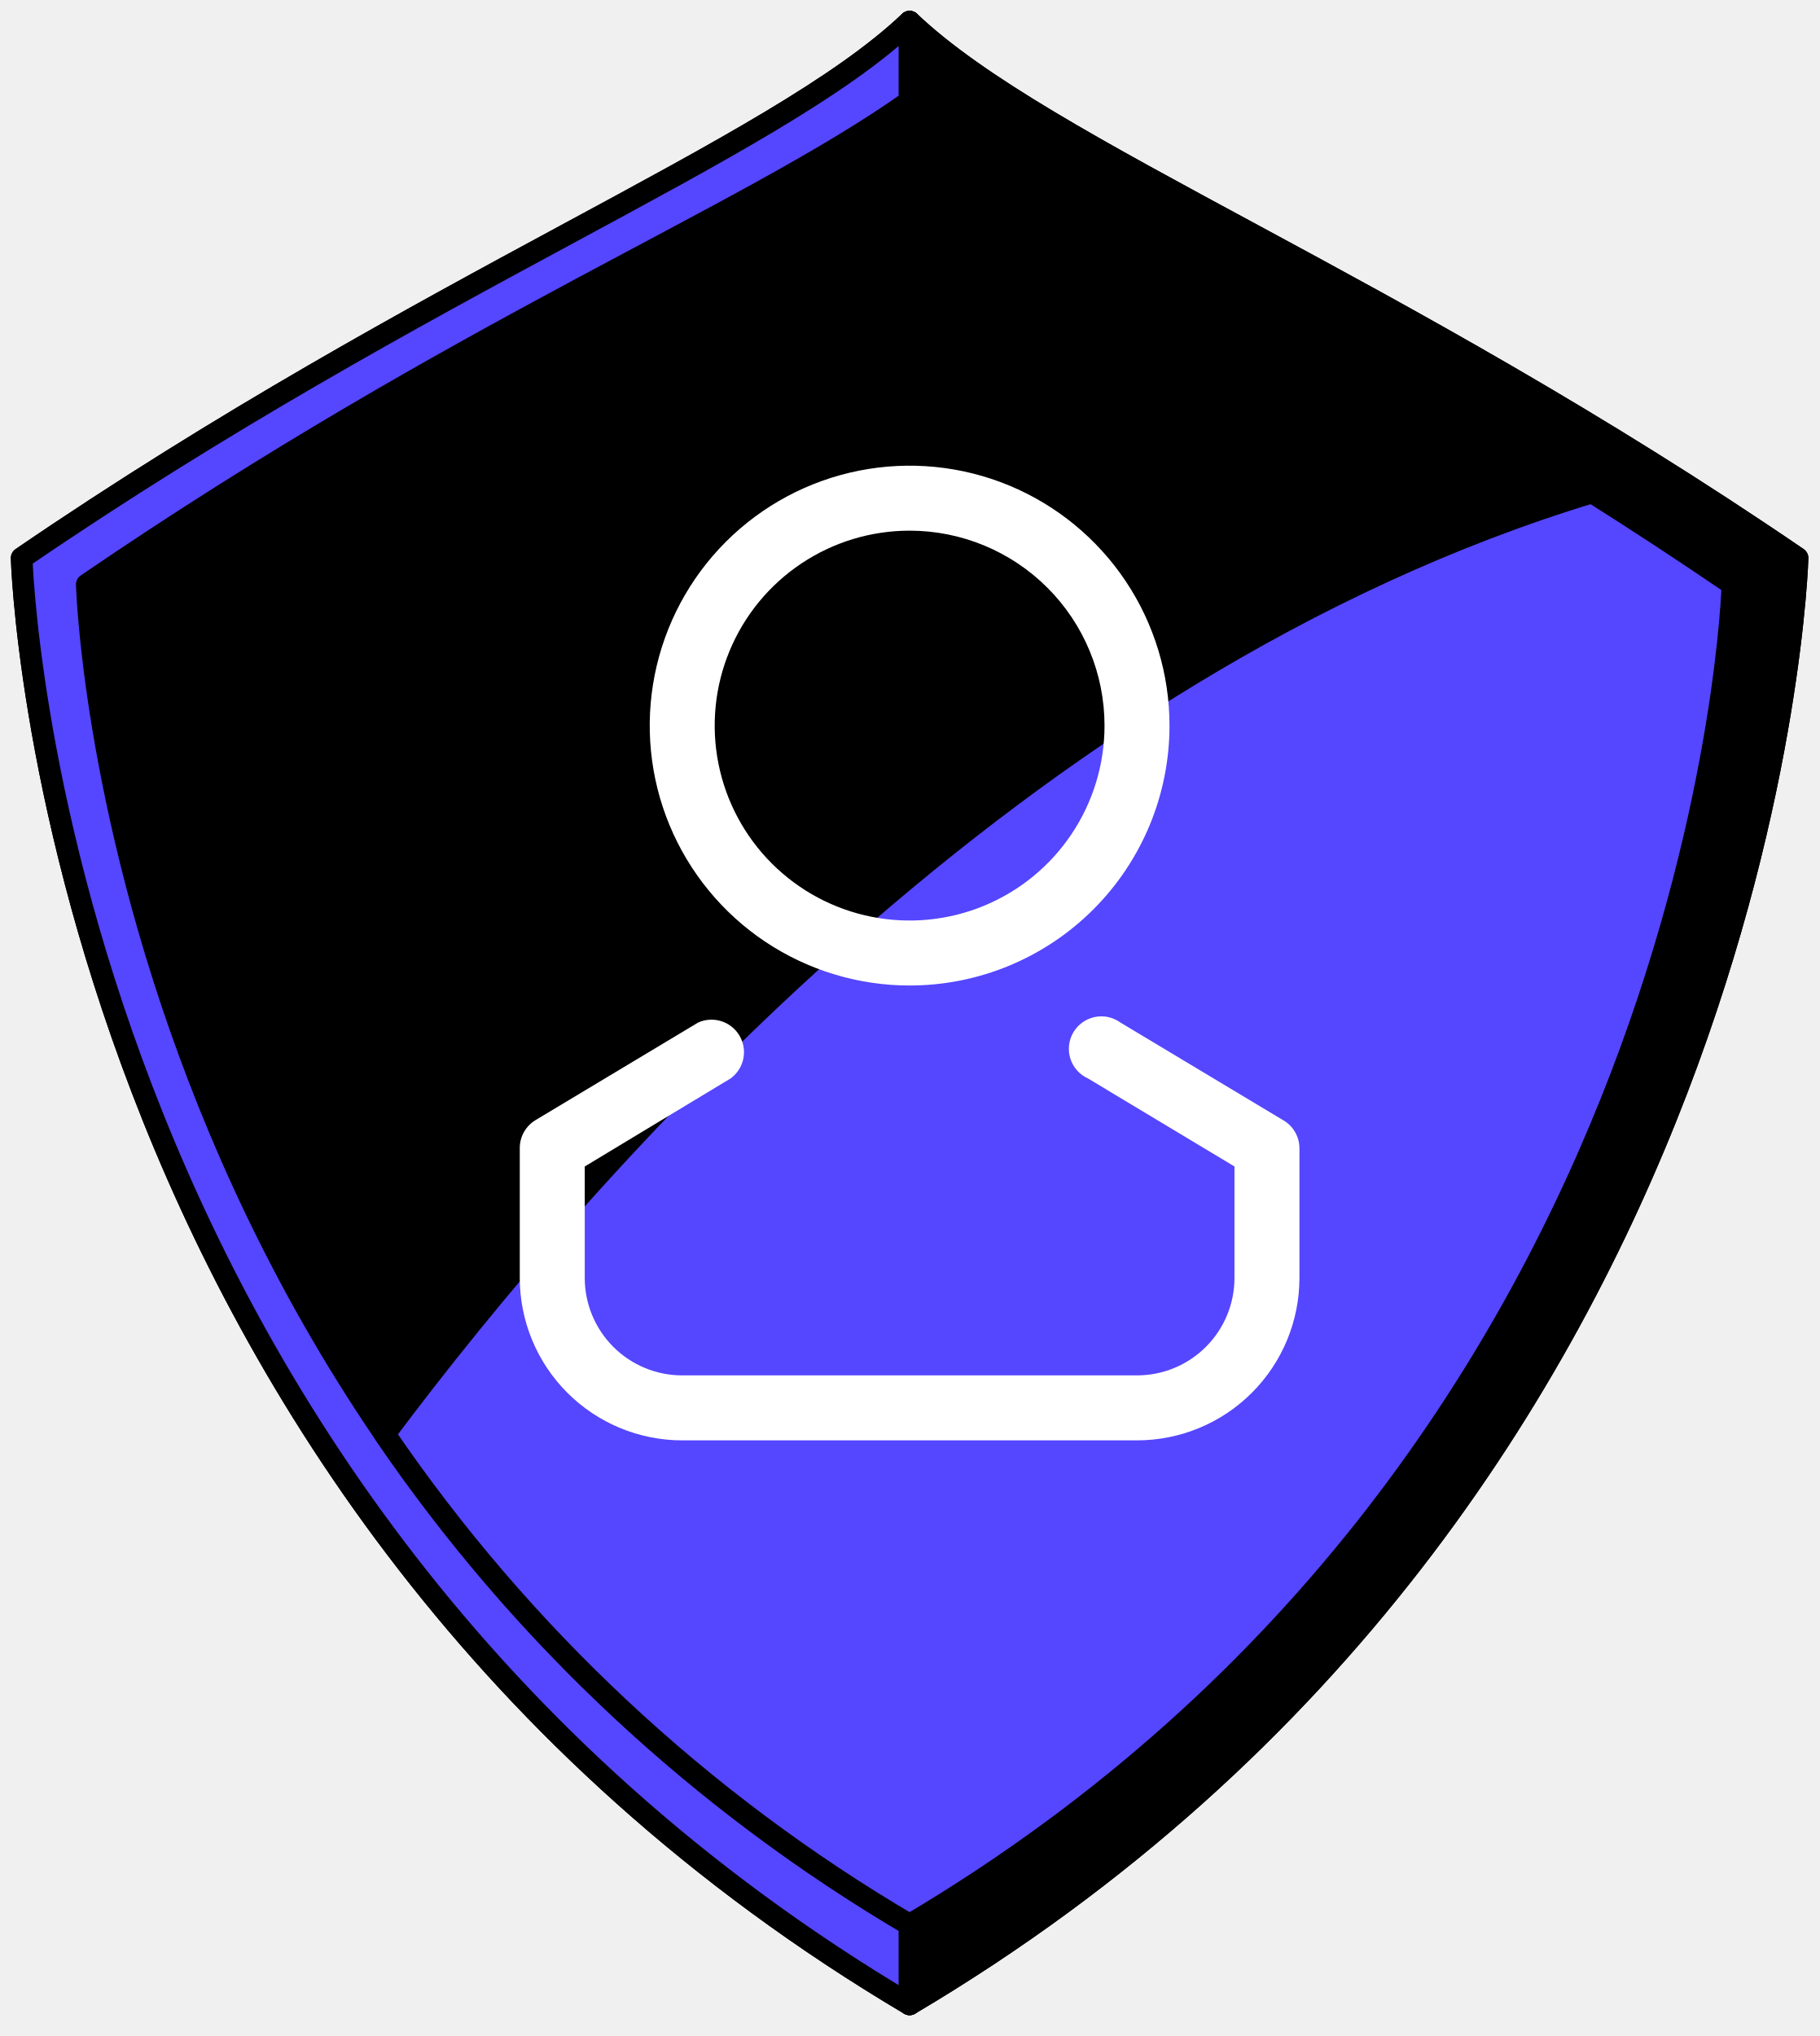
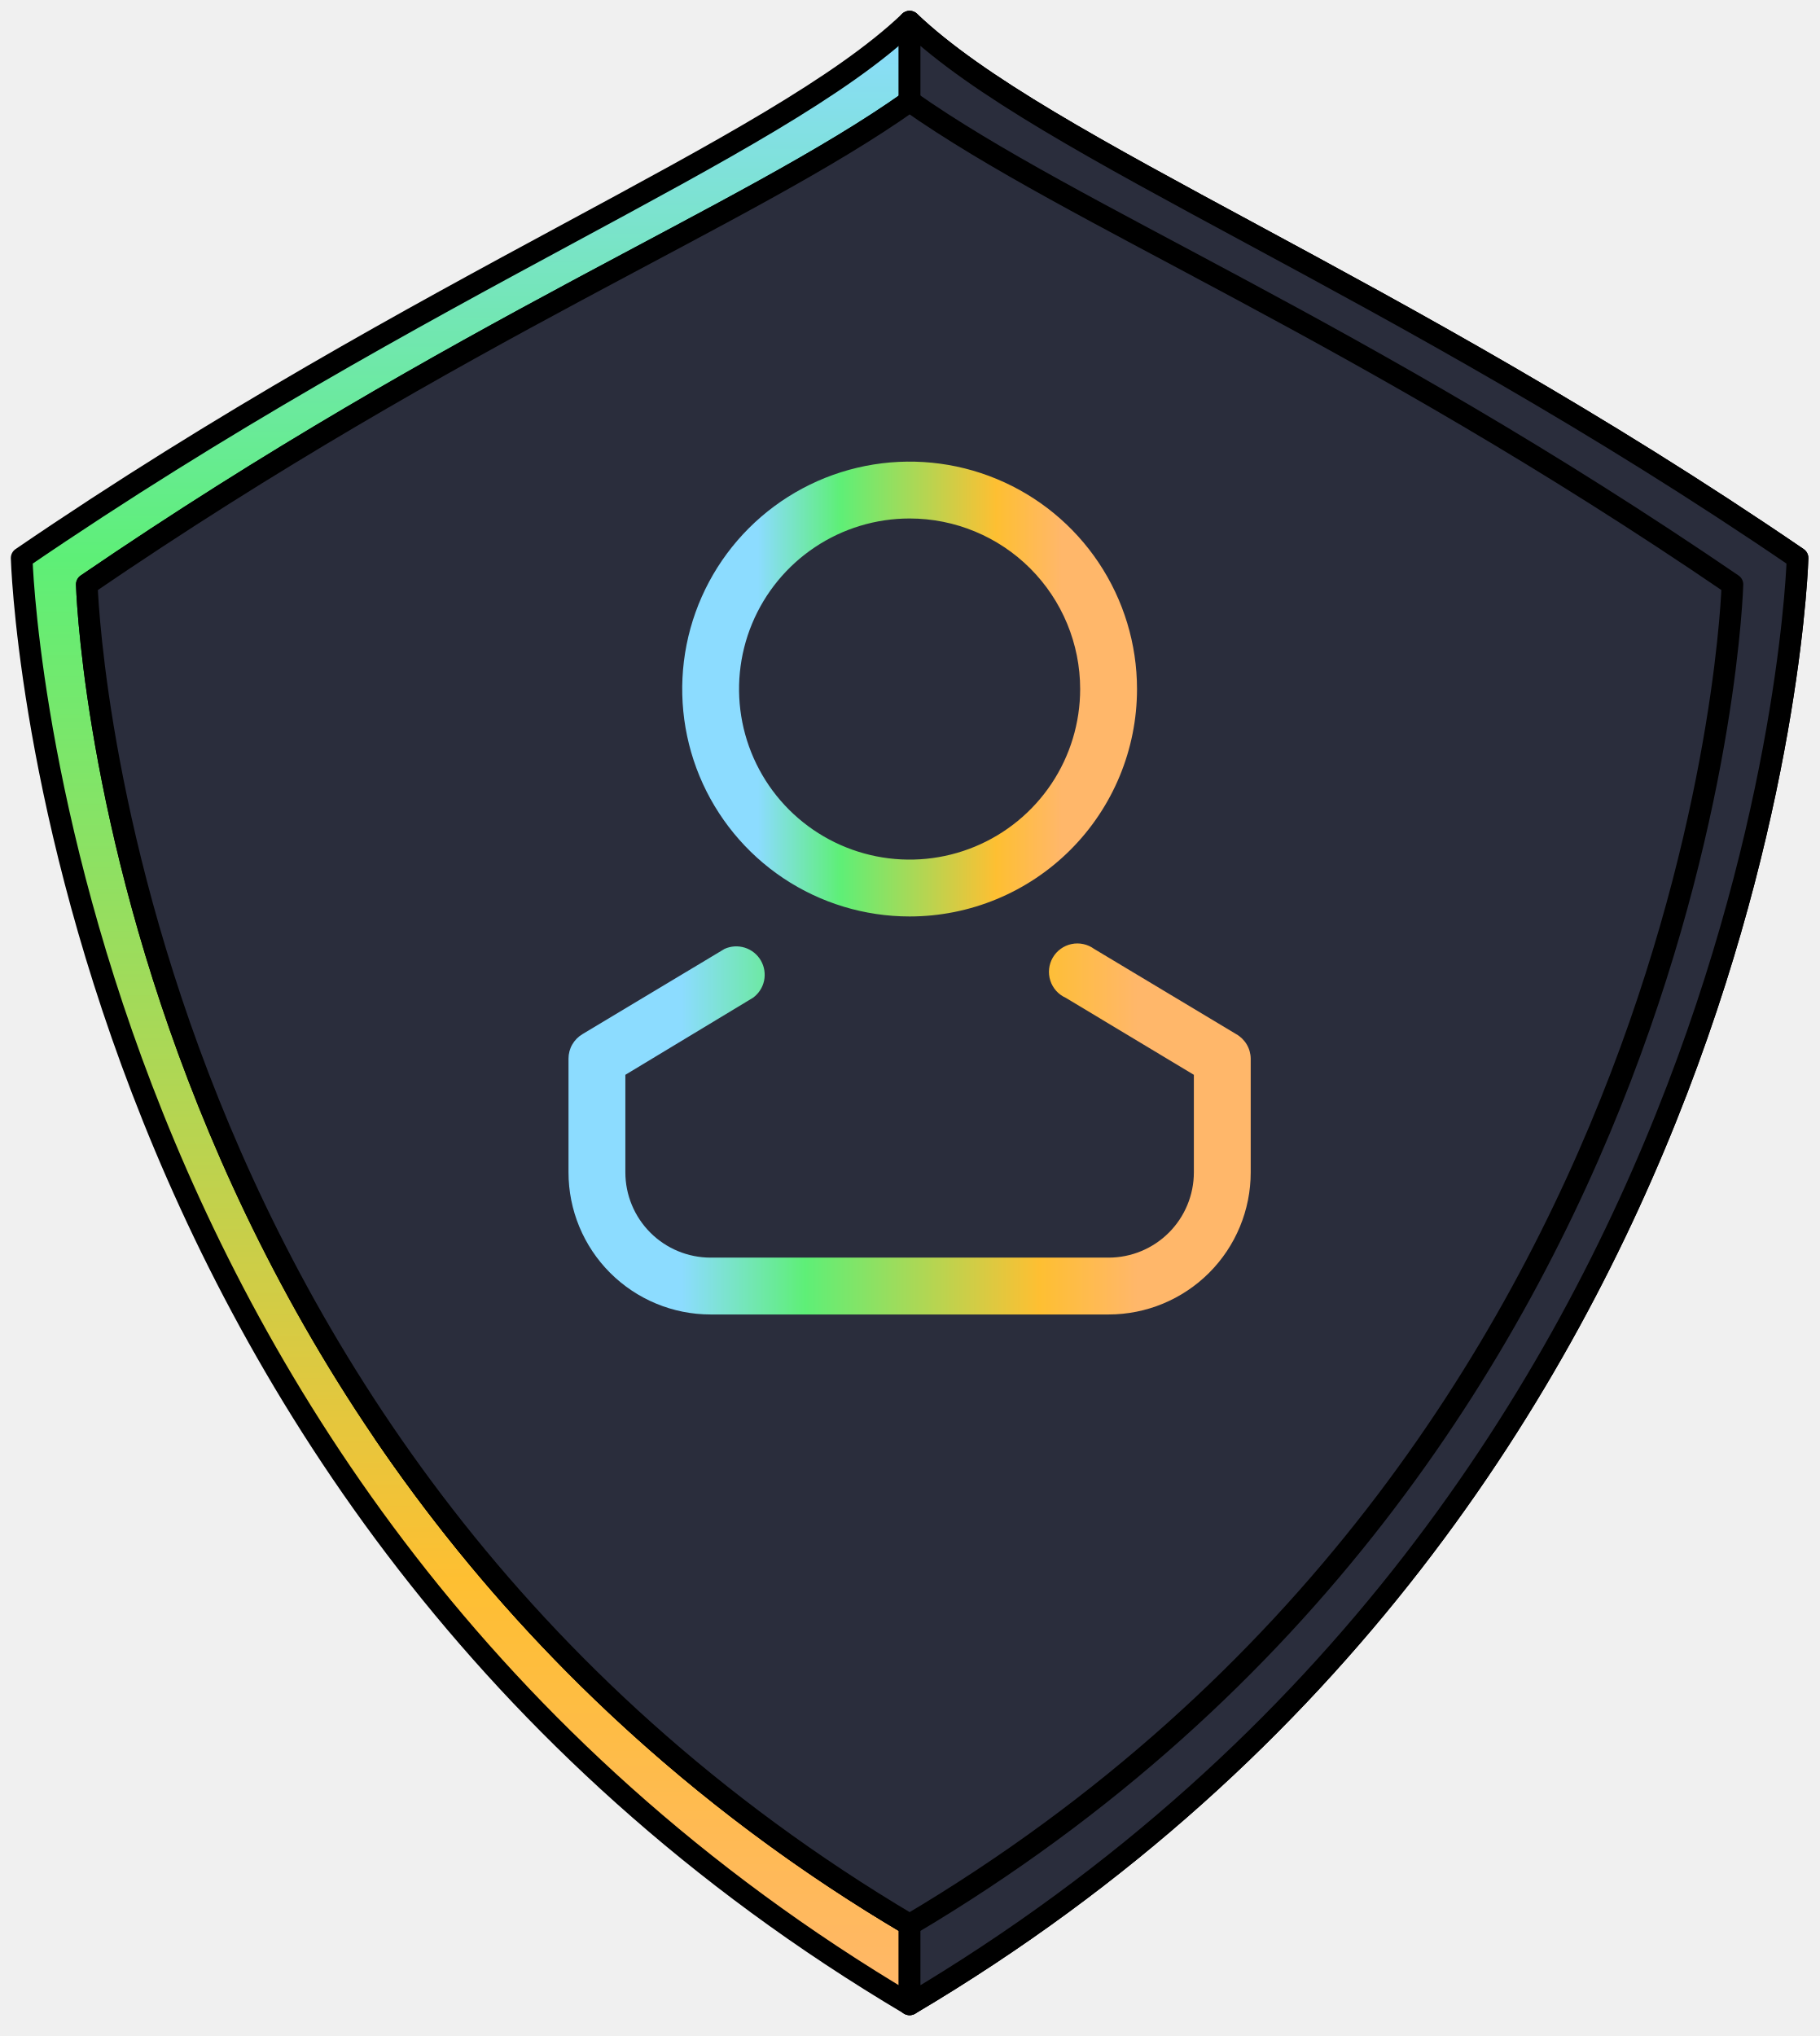
<svg xmlns="http://www.w3.org/2000/svg" width="84" height="94" viewBox="0 0 84 94" fill="none">
-   <path d="M42 1C35.731 6.963 19.698 12.987 1 25.764C1 25.764 2.167 68.938 42 92.539V1Z" fill="#5546FF" stroke="black" stroke-linecap="round" stroke-linejoin="round" />
+   <path d="M42 1C35.731 6.963 19.698 12.987 1 25.764C1 25.764 2.167 68.938 42 92.539V1Z" fill="url(#paint0_linear_74_7107)" stroke="black" stroke-linecap="round" stroke-linejoin="round" />
  <path d="M42 1C48.264 6.963 64.302 12.987 83 25.764C83 25.764 81.833 68.938 42 92.539V1Z" fill="black" stroke="black" stroke-linecap="round" stroke-linejoin="round" />
-   <path d="M42 4.675C34.437 10.036 21.331 15.146 4.007 26.983C4.007 26.983 5.09 66.985 42 88.864C78.91 66.994 79.993 26.983 79.993 26.983C62.665 15.151 49.619 10.036 42 4.675Z" fill="black" stroke="black" stroke-linecap="round" stroke-linejoin="round" />
-   <path d="M73.517 22.733C47.087 30.733 26.926 53.958 17.759 66.208C24.065 75.46 32.344 83.197 42 88.864C78.91 66.994 79.993 26.983 79.993 26.983C77.762 25.464 75.604 24.047 73.517 22.733Z" fill="#5546FF" stroke="black" stroke-linecap="round" stroke-linejoin="round" />
-   <path d="M56.392 45.012H28.056C27.432 45.012 26.833 44.764 26.392 44.323C25.951 43.881 25.703 43.283 25.703 42.659V29.322C25.776 24.991 27.547 20.862 30.636 17.825C33.725 14.788 37.883 13.086 42.214 13.086C46.546 13.086 50.704 14.788 53.792 17.825C56.881 20.862 58.653 24.991 58.726 29.322V42.659C58.726 43.28 58.48 43.875 58.043 44.316C57.606 44.757 57.012 45.007 56.392 45.012ZM30.428 40.306H54.038V29.322C53.977 26.231 52.706 23.289 50.499 21.125C48.291 18.961 45.324 17.75 42.233 17.75C39.142 17.75 36.175 18.961 33.967 21.125C31.76 23.289 30.489 26.231 30.428 29.322V40.306Z" fill="white" stroke="black" stroke-linecap="round" stroke-linejoin="round" />
-   <path d="M60.025 38.584H23.975V69.046H60.025V38.584Z" fill="white" stroke="black" stroke-linecap="round" stroke-linejoin="round" />
-   <path d="M45.746 51.233C45.746 50.54 45.562 49.858 45.213 49.259C44.864 48.659 44.362 48.163 43.759 47.82C43.156 47.478 42.472 47.301 41.779 47.309C41.085 47.316 40.406 47.508 39.81 47.863C39.214 48.219 38.723 48.726 38.387 49.333C38.051 49.94 37.882 50.625 37.897 51.318C37.912 52.012 38.111 52.689 38.473 53.281C38.835 53.873 39.347 54.358 39.958 54.688L39.299 61.606H44.344L43.685 54.688C44.309 54.352 44.83 53.854 45.193 53.246C45.556 52.637 45.747 51.942 45.746 51.233Z" fill="black" stroke="black" stroke-linecap="round" stroke-linejoin="round" />
-   <path d="M42 1C35.731 6.963 19.698 12.987 1 25.764C1 25.764 2.167 68.938 42 92.539V1Z" fill="#5546FF" stroke="black" stroke-linecap="round" stroke-linejoin="round" />
-   <path d="M42 1C48.264 6.963 64.302 12.987 83 25.764C83 25.764 81.833 68.938 42 92.539V1Z" fill="black" stroke="black" stroke-linecap="round" stroke-linejoin="round" />
-   <path d="M42 4.675C34.437 10.036 21.331 15.146 4.007 26.983C4.007 26.983 5.09 66.985 42 88.864C78.91 66.994 79.993 26.983 79.993 26.983C62.665 15.151 49.619 10.036 42 4.675Z" fill="black" stroke="black" stroke-linecap="round" stroke-linejoin="round" />
-   <path d="M73.517 22.733C47.087 30.733 26.926 53.958 17.759 66.208C24.065 75.46 32.344 83.197 42 88.864C78.91 66.994 79.993 26.983 79.993 26.983C77.762 25.464 75.604 24.047 73.517 22.733Z" fill="#5546FF" stroke="black" stroke-linecap="round" stroke-linejoin="round" />
-   <path d="M42 45.5C39.627 45.5 37.307 44.796 35.333 43.478C33.36 42.159 31.822 40.285 30.913 38.092C30.005 35.9 29.768 33.487 30.231 31.159C30.694 28.831 31.837 26.693 33.515 25.015C35.193 23.337 37.331 22.194 39.659 21.731C41.987 21.268 44.4 21.505 46.592 22.413C48.785 23.322 50.659 24.86 51.978 26.833C53.296 28.807 54 31.127 54 33.5C54 36.683 52.736 39.735 50.485 41.985C48.235 44.236 45.183 45.5 42 45.5ZM42 24.5C40.22 24.5 38.48 25.028 37 26.017C35.52 27.006 34.366 28.411 33.685 30.056C33.004 31.7 32.826 33.51 33.173 35.256C33.52 37.002 34.377 38.605 35.636 39.864C36.895 41.123 38.498 41.98 40.244 42.327C41.99 42.674 43.8 42.496 45.444 41.815C47.089 41.134 48.494 39.98 49.483 38.5C50.472 37.02 51 35.28 51 33.5C51 31.113 50.052 28.824 48.364 27.136C46.676 25.448 44.387 24.5 42 24.5Z" fill="white" />
-   <path d="M52.5 66.5H31.5C29.511 66.5 27.603 65.71 26.197 64.303C24.79 62.897 24 60.989 24 59V53C24 52.74 24.068 52.484 24.197 52.258C24.326 52.032 24.511 51.843 24.735 51.71L32.235 47.21C32.573 47.057 32.956 47.035 33.31 47.148C33.664 47.262 33.963 47.502 34.15 47.823C34.336 48.144 34.397 48.523 34.321 48.886C34.244 49.25 34.035 49.572 33.735 49.79L27 53.855V59C27 60.194 27.474 61.338 28.318 62.182C29.162 63.026 30.306 63.5 31.5 63.5H52.5C53.694 63.5 54.838 63.026 55.682 62.182C56.526 61.338 57 60.194 57 59V53.855L50.235 49.79C50.044 49.704 49.873 49.578 49.733 49.422C49.593 49.265 49.488 49.081 49.424 48.881C49.36 48.681 49.339 48.47 49.362 48.261C49.384 48.052 49.45 47.851 49.556 47.669C49.661 47.488 49.804 47.331 49.974 47.208C50.144 47.085 50.338 46.999 50.544 46.956C50.749 46.912 50.961 46.913 51.166 46.956C51.371 47 51.565 47.087 51.735 47.21L59.235 51.71C59.465 51.839 59.656 52.026 59.79 52.253C59.925 52.479 59.997 52.737 60 53V59C60 60.989 59.21 62.897 57.803 64.303C56.397 65.71 54.489 66.5 52.5 66.5Z" fill="white" />
+   <path d="M42.001 4.675C34.438 10.036 21.331 15.146 4.008 26.983C4.008 26.983 5.09 66.985 42.001 88.864C78.911 66.994 79.993 26.983 79.993 26.983C62.665 15.151 49.62 10.036 42.001 4.675Z" fill="black" stroke="black" stroke-linecap="round" stroke-linejoin="round" />
+   <path d="M73.517 22.733C47.087 30.733 26.926 53.958 17.759 66.208C24.065 75.46 32.344 83.197 42 88.864C78.91 66.994 79.993 26.983 79.993 26.983C77.762 25.464 75.604 24.047 73.517 22.733Z" fill="url(#paint1_linear_74_7107)" stroke="black" stroke-linecap="round" stroke-linejoin="round" />
+   <path d="M56.392 45.012H28.056C27.432 45.012 26.834 44.764 26.392 44.323C25.951 43.881 25.703 43.283 25.703 42.659V29.322C25.776 24.991 27.548 20.862 30.637 17.825C33.725 14.788 37.883 13.086 42.215 13.086C46.546 13.086 50.704 14.788 53.793 17.825C56.881 20.862 58.653 24.991 58.726 29.322V42.659C58.726 43.28 58.481 43.875 58.044 44.316C57.606 44.757 57.013 45.007 56.392 45.012ZM30.428 40.306H54.039V29.322C53.977 26.231 52.706 23.289 50.499 21.125C48.292 18.961 45.324 17.75 42.233 17.75C39.143 17.75 36.175 18.961 33.968 21.125C31.761 23.289 30.49 26.231 30.428 29.322V40.306Z" fill="white" stroke="black" stroke-linecap="round" stroke-linejoin="round" />
+   <path d="M60.025 38.584H23.976V69.046H60.025V38.584Z" fill="white" stroke="black" stroke-linecap="round" stroke-linejoin="round" />
+   <path d="M45.746 51.233C45.746 50.54 45.562 49.858 45.213 49.259C44.864 48.659 44.363 48.163 43.759 47.82C43.156 47.478 42.473 47.301 41.779 47.309C41.085 47.316 40.406 47.508 39.81 47.863C39.214 48.219 38.724 48.726 38.388 49.333C38.051 49.94 37.882 50.625 37.897 51.318C37.912 52.012 38.111 52.689 38.473 53.281C38.835 53.873 39.347 54.358 39.958 54.688L39.299 61.606H44.344L43.685 54.688C44.309 54.352 44.83 53.854 45.193 53.246C45.556 52.637 45.747 51.942 45.746 51.233Z" fill="black" stroke="black" stroke-linecap="round" stroke-linejoin="round" />
+   <path d="M42 1C48.264 6.963 64.302 12.987 83 25.764C83 25.764 81.833 68.938 42 92.539V1Z" fill="#2A2D3C" stroke="black" stroke-linecap="round" stroke-linejoin="round" />
+   <path d="M42.001 4.675C34.438 10.036 21.331 15.146 4.008 26.983C4.008 26.983 5.09 66.985 42.001 88.864C78.911 66.994 79.993 26.983 79.993 26.983C62.665 15.151 49.62 10.036 42.001 4.675Z" fill="#2A2D3C" stroke="black" stroke-linecap="round" stroke-linejoin="round" />
+   <path d="M42 42.312C39.923 42.312 37.893 41.697 36.166 40.543C34.44 39.389 33.094 37.749 32.299 35.831C31.505 33.912 31.297 31.801 31.702 29.764C32.107 27.727 33.107 25.856 34.575 24.388C36.044 22.919 37.915 21.919 39.952 21.514C41.988 21.109 44.1 21.317 46.018 22.112C47.937 22.907 49.577 24.252 50.73 25.979C51.884 27.706 52.5 29.736 52.5 31.812C52.5 34.597 51.394 37.268 49.425 39.237C47.456 41.206 44.785 42.312 42 42.312ZM42 23.938C40.443 23.938 38.92 24.399 37.625 25.265C36.33 26.13 35.321 27.36 34.724 28.799C34.128 30.238 33.972 31.821 34.276 33.349C34.58 34.876 35.33 36.28 36.431 37.381C37.533 38.482 38.936 39.232 40.464 39.536C41.991 39.84 43.575 39.684 45.014 39.088C46.453 38.492 47.682 37.483 48.548 36.188C49.413 34.893 49.875 33.37 49.875 31.812C49.875 29.724 49.045 27.721 47.569 26.244C46.092 24.767 44.089 23.938 42 23.938V23.938Z" fill="url(#paint2_linear_74_7107)" />
+   <path d="M51.188 60.688H32.812C31.072 60.688 29.403 59.996 28.172 58.766C26.941 57.535 26.25 55.866 26.25 54.125V48.875C26.25 48.647 26.309 48.423 26.422 48.226C26.535 48.028 26.697 47.863 26.893 47.746L33.456 43.809C33.752 43.675 34.087 43.656 34.396 43.755C34.706 43.854 34.968 44.064 35.131 44.345C35.294 44.626 35.347 44.958 35.281 45.276C35.214 45.593 35.031 45.875 34.768 46.066L28.875 49.623V54.125C28.875 55.169 29.29 56.171 30.028 56.909C30.767 57.648 31.768 58.063 32.812 58.063H51.188C52.232 58.063 53.233 57.648 53.972 56.909C54.71 56.171 55.125 55.169 55.125 54.125V49.623L49.206 46.066C49.038 45.991 48.889 45.881 48.766 45.744C48.644 45.607 48.552 45.446 48.496 45.271C48.44 45.096 48.422 44.911 48.441 44.728C48.461 44.546 48.519 44.369 48.611 44.211C48.704 44.052 48.828 43.914 48.977 43.807C49.126 43.699 49.296 43.624 49.475 43.586C49.655 43.548 49.841 43.548 50.02 43.587C50.2 43.625 50.37 43.701 50.518 43.809L57.081 47.746C57.281 47.859 57.449 48.023 57.566 48.221C57.684 48.419 57.747 48.645 57.75 48.875V54.125C57.75 55.866 57.059 57.535 55.828 58.766C54.597 59.996 52.928 60.688 51.188 60.688V60.688Z" fill="url(#paint3_linear_74_7107)" />
+   <defs>
+     <linearGradient id="paint0_linear_74_7107" x1="21.5" y1="1" x2="21.5" y2="92.539" gradientUnits="userSpaceOnUse">
+       <stop stop-color="#8CDCFF" />
+       <stop offset="0.271" stop-color="#5EEF77" />
+       <stop offset="0.786" stop-color="#FEBF32" />
+       <stop offset="1" stop-color="#FFB76A" />
+     </linearGradient>
+     <linearGradient id="paint1_linear_74_7107" x1="48.876" y1="22.733" x2="48.876" y2="88.864" gradientUnits="userSpaceOnUse">
+       <stop stop-color="#8CDCFF" />
+       <stop offset="0.271" stop-color="#5EEF77" />
+       <stop offset="0.786" stop-color="#FEBF32" />
+       <stop offset="1" stop-color="#FFB76A" />
+     </linearGradient>
+     <linearGradient id="paint2_linear_74_7107" x1="34.99" y1="33.337" x2="49.01" y2="33.337" gradientUnits="userSpaceOnUse">
+       <stop stop-color="#8CDCFF" />
+       <stop offset="0.271" stop-color="#5EEF77" />
+       <stop offset="0.786" stop-color="#FEBF32" />
+       <stop offset="1" stop-color="#FFB76A" />
+     </linearGradient>
+     <linearGradient id="paint3_linear_74_7107" x1="31.485" y1="53.367" x2="52.514" y2="53.367" gradientUnits="userSpaceOnUse">
+       <stop stop-color="#8CDCFF" />
+       <stop offset="0.271" stop-color="#5EEF77" />
+       <stop offset="0.786" stop-color="#FEBF32" />
+       <stop offset="1" stop-color="#FFB76A" />
+     </linearGradient>
+   </defs>
</svg>
